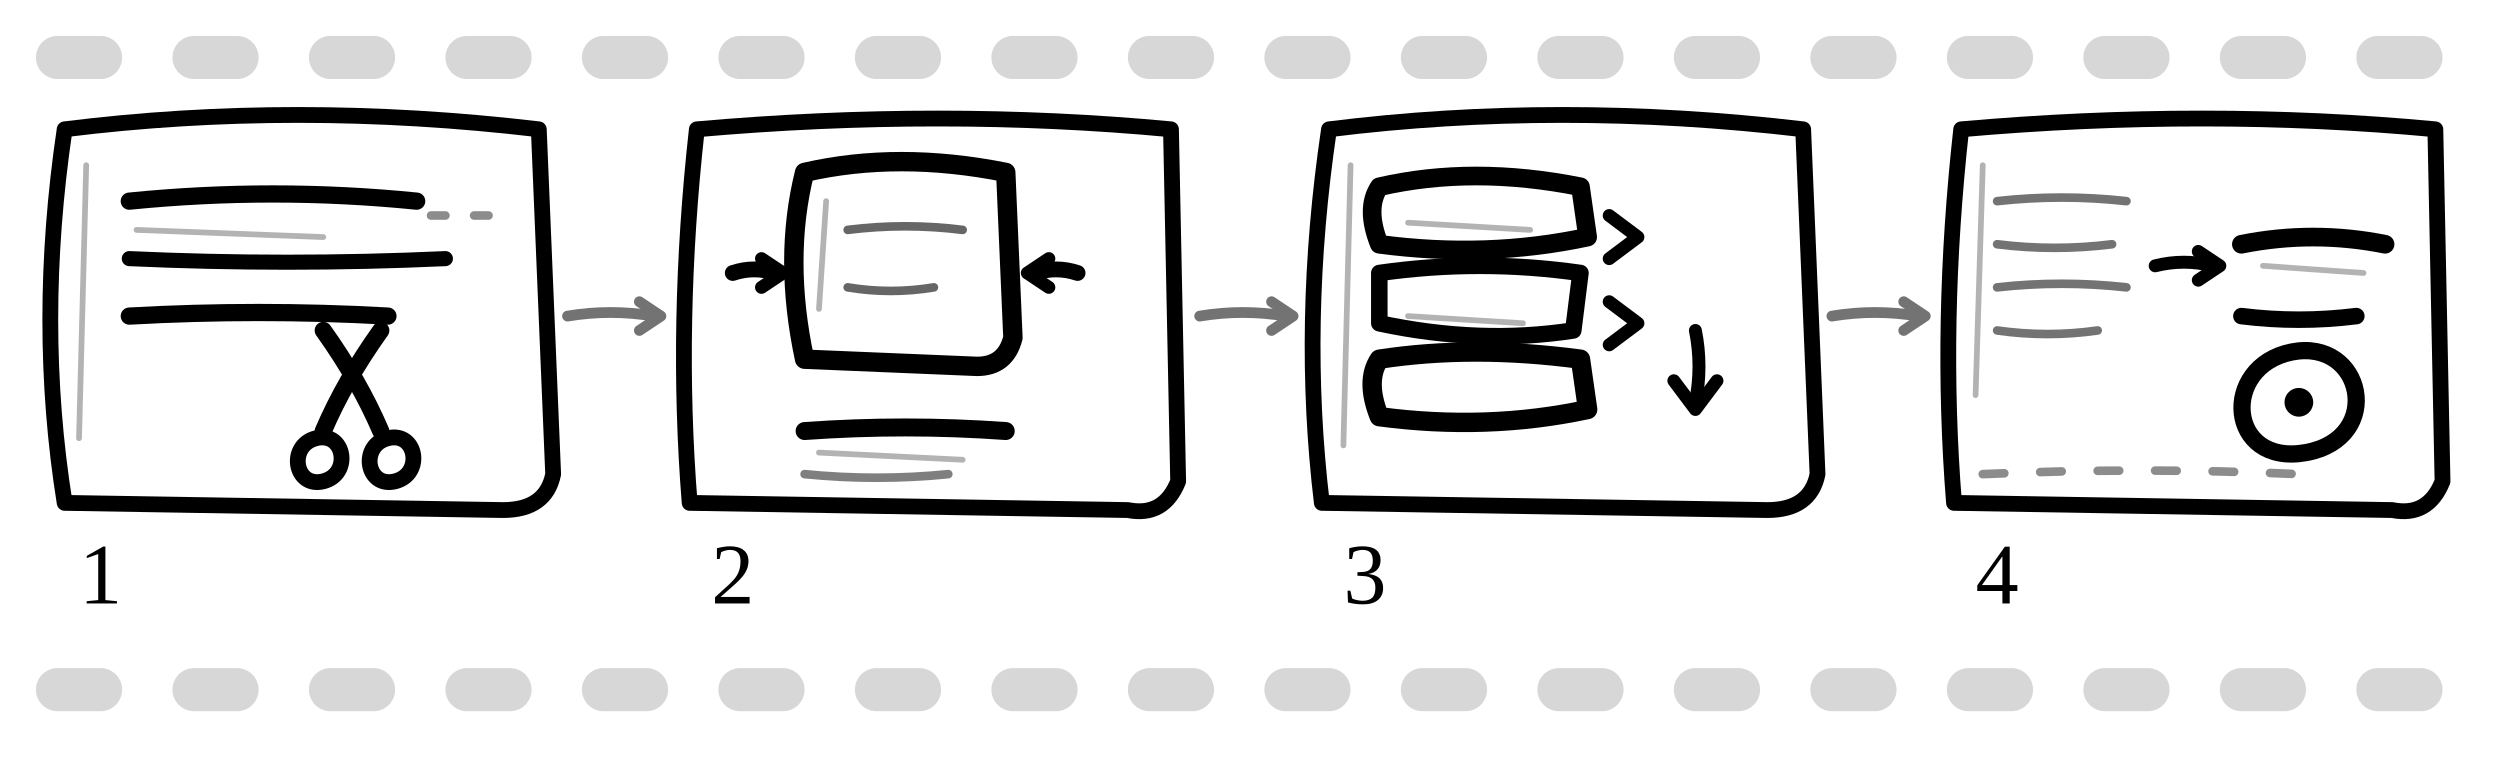
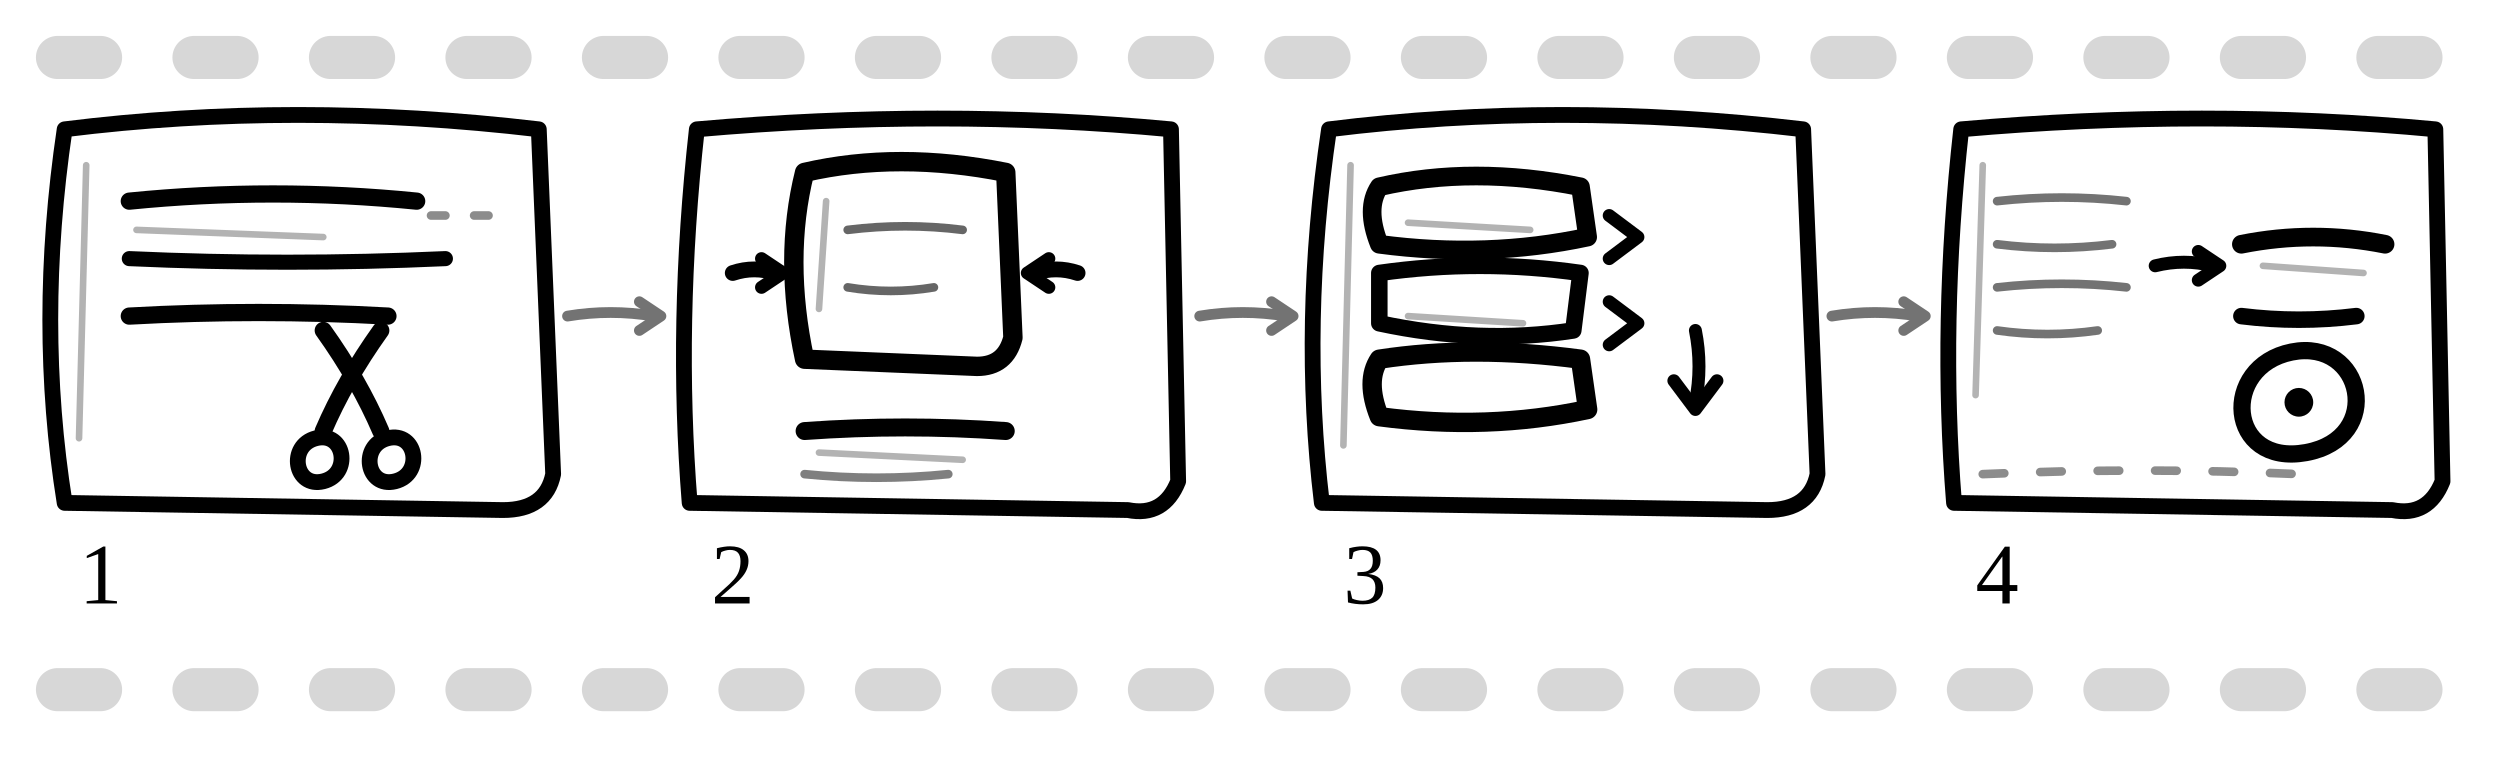
<svg class="a-squeeze seq" viewBox="0 0 348 106" fill="none" stroke="currentColor" stroke-width="1.8" stroke-linecap="round" stroke-linejoin="round">
  <g class="frame">
    <path d="M9 18q32-4 66 0l2 48q-1 5-7 5L9 70q-4-25 0-52" stroke-width="2.2" pathLength="100" />
    <path d="M18 28q20-2 40 0" stroke-width="2.4" pathLength="100" />
    <path d="M18 36q22 1 44 0" stroke-width="2.1" pathLength="100" />
    <path d="M18 44q18-1 36 0" stroke-width="2.4" pathLength="100" />
    <path d="M44 61c4-1 5 5 1 6s-5-5-1-6" stroke-width="2.2" pathLength="100" />
    <path d="M54 61c4-1 5 5 1 6s-5-5-1-6" stroke-width="2.2" pathLength="100" />
    <path d="M45 60q3-7 8-14" stroke-width="2.4" pathLength="100" />
    <path d="M53 60q-3-7-8-14" stroke-width="2.4" pathLength="100" />
    <path d="M60 30h10" opacity=".45" stroke-width="1.2" stroke-dasharray="2 4" />
    <text class="frame-no" x="11" y="84" fill="currentColor" stroke="none">1</text>
-     <path d="M12 23l-1 38m8-29 26 1" opacity=".3" stroke-width=".8" pathLength="100" />
+     <path d="M12 23l-1 38m8-29 26 1" opacity=".3" stroke-width="0.92" pathLength="100" />
  </g>
  <g class="frame">
    <path d="M97 18q34-3 66 0l1 49q-2 5-7 4l-61-1q-2-25 1-52" stroke-width="2.2" pathLength="100" />
    <path d="M112 24q13-3 28 0l1 23q-1 4-5 4l-24-1q-3-14 0-26" stroke-width="2.7" pathLength="100" />
    <path d="M118 32q8-1 16 0" opacity=".6" stroke-width="1.2" pathLength="100" />
    <path d="M118 40q6 1 12 0" opacity=".6" stroke-width="1.2" pathLength="100" />
    <path d="M102 38q3-1 6 0" stroke-width="2.2" pathLength="100" />
    <path d="M106 36l3 2-3 2" pathLength="100" />
    <path d="M150 38q-3-1-6 0" stroke-width="2.2" pathLength="100" />
    <path d="M146 36l-3 2 3 2" pathLength="100" />
    <path d="M112 60q14-1 28 0" stroke-width="2.5" pathLength="100" />
    <path d="M112 66q10 1 20 0" opacity=".5" stroke-width="1.2" pathLength="100" />
    <text class="frame-no" x="99" y="84" fill="currentColor" stroke="none">2</text>
-     <path d="M115 28l-1 15m0 20 20 1" opacity=".3" stroke-width=".8" pathLength="100" />
+     <path d="M115 28l-1 15m0 20 20 1" opacity=".3" stroke-width="0.92" pathLength="100" />
  </g>
  <g class="frame">
    <path d="M185 18q32-4 66 0l2 48q-1 5-7 5l-62-1q-3-25 1-52" stroke-width="2.2" pathLength="100" />
    <path d="M192 26q13-3 28 0l1 7q-14 3-29 1q-2-5 0-8" stroke-width="2.6" pathLength="100" />
    <path d="M192 38q14-2 28 0l-1 8q-13 2-27-1z" stroke-width="2.3" pathLength="100" />
    <path d="M192 50q13-2 28 0l1 7q-14 3-29 1q-2-5 0-8" stroke-width="2.7" pathLength="100" />
    <path d="M224 30l4 3-4 3" pathLength="100" />
    <path d="M224 42l4 3-4 3" pathLength="100" />
    <path d="M236 46q1 5 0 10" pathLength="100" />
    <path d="M233 53l3 4 3-4" pathLength="100" />
    <text class="frame-no" x="187" y="84" fill="currentColor" stroke="none">3</text>
-     <path d="M188 23l-1 39m9-31 17 1m-17 12 16 1" opacity=".3" stroke-width=".8" pathLength="100" />
+     <path d="M188 23l-1 39m9-31 17 1m-17 12 16 1" opacity=".3" stroke-width="0.92" pathLength="100" />
  </g>
  <g class="frame">
    <path d="M273 18q34-3 66 0l1 49q-2 5-7 4l-61-1q-2-25 1-52" stroke-width="2.2" pathLength="100" />
    <path d="M278 28q9-1 18 0" opacity=".55" stroke-width="1.2" pathLength="100" />
    <path d="M278 34q8 1 16 0" opacity=".55" stroke-width="1.2" pathLength="100" />
    <path d="M278 40q9-1 18 0" opacity=".55" stroke-width="1.2" pathLength="100" />
    <path d="M278 46q7 1 14 0" opacity=".55" stroke-width="1.2" pathLength="100" />
    <path d="M300 37q4-1 8 0" pathLength="100" />
    <path d="M306 35l3 2-3 2" pathLength="100" />
    <path d="M312 34q10-2 20 0" stroke-width="2.6" pathLength="100" />
    <path d="M312 44q8 1 16 0" stroke-width="2.3" pathLength="100" />
    <path d="M319 49c10-2 13 12 2 14s-12-12-2-14" stroke-width="2.4" pathLength="100" />
    <circle cx="320" cy="56" r="2" fill="currentColor" stroke="none" />
    <path d="M276 66q22-1 44 0" opacity=".45" stroke-width="1.2" stroke-dasharray="3 5" />
    <text class="frame-no" x="275" y="84" fill="currentColor" stroke="none">4</text>
-     <path d="M276 23l-1 32m40-18 14 1" opacity=".3" stroke-width=".8" pathLength="100" />
+     <path d="M276 23l-1 32m40-18 14 1" opacity=".3" stroke-width="0.92" pathLength="100" />
  </g>
  <g opacity=".55" stroke-width="1.5">
    <path d="M79 44q6-1 12 0" pathLength="100" />
    <path d="M89 42l3 2-3 2" pathLength="100" />
    <path d="M167 44q6-1 12 0" pathLength="100" />
    <path d="M177 42l3 2-3 2" pathLength="100" />
    <path d="M255 44q6-1 12 0" pathLength="100" />
    <path d="M265 42l3 2-3 2" pathLength="100" />
  </g>
  <g opacity=".16" stroke-width="6">
    <path d="M8 8h332" stroke-dasharray="6 13" />
    <path d="M8 96h332" stroke-dasharray="6 13" />
  </g>
</svg>
